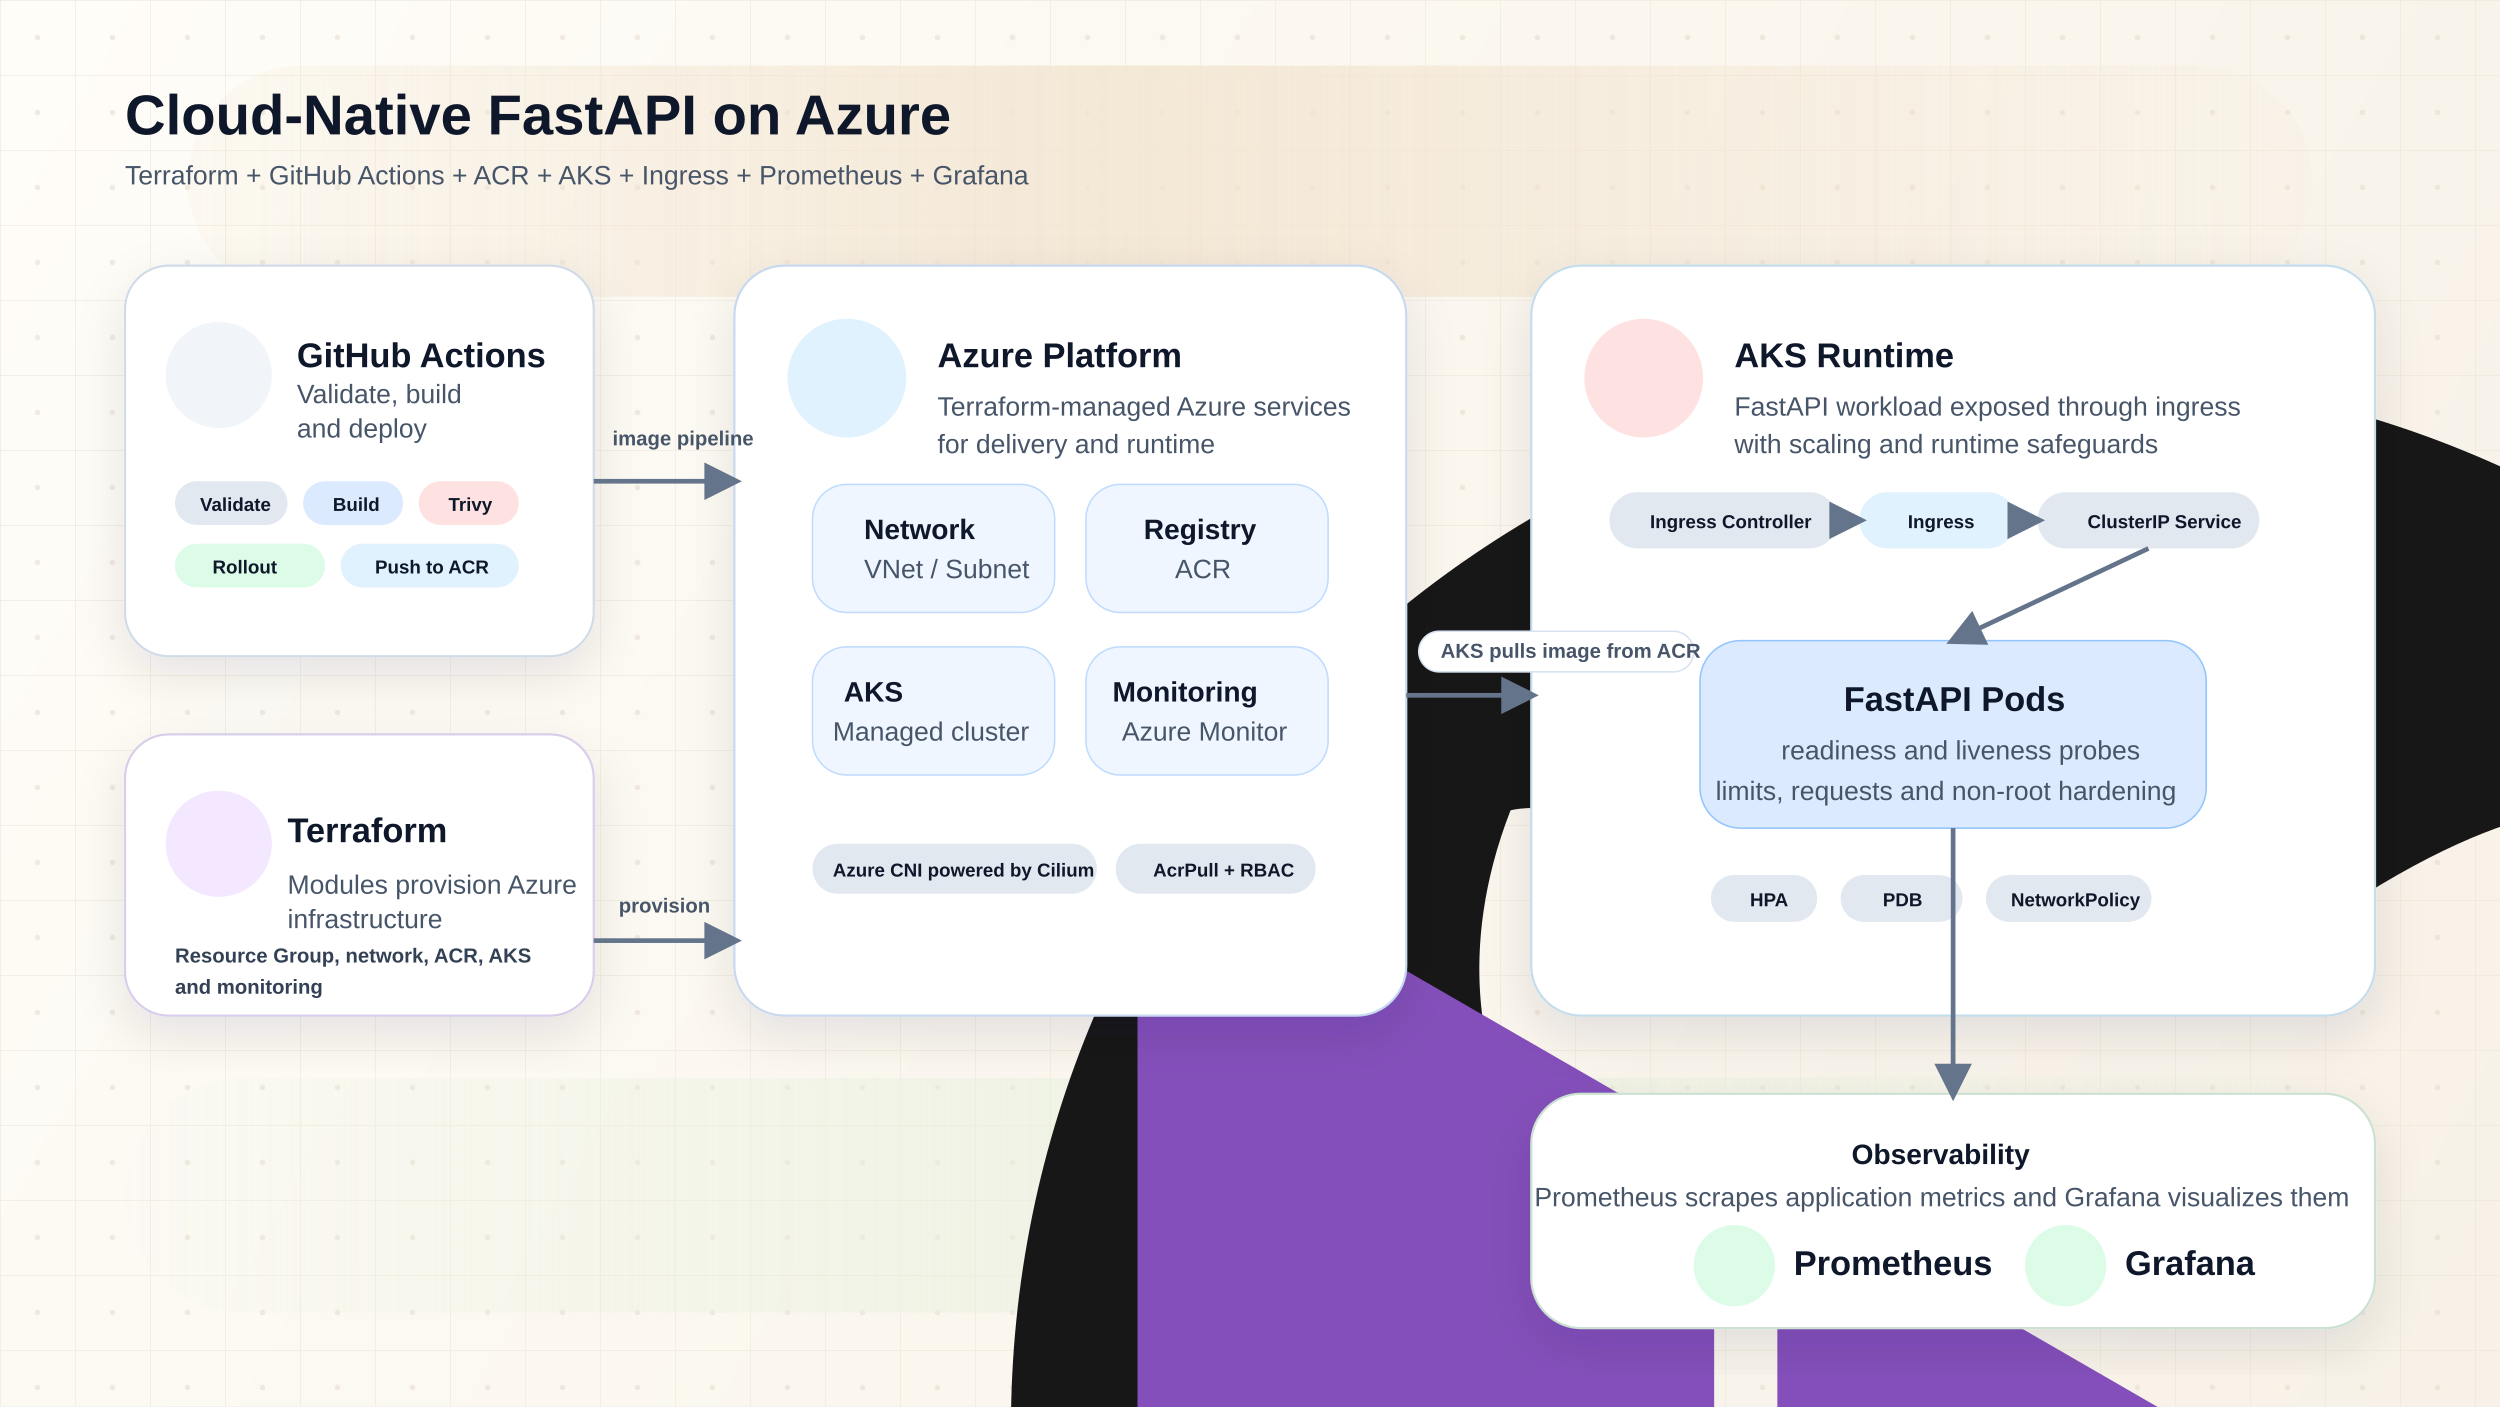
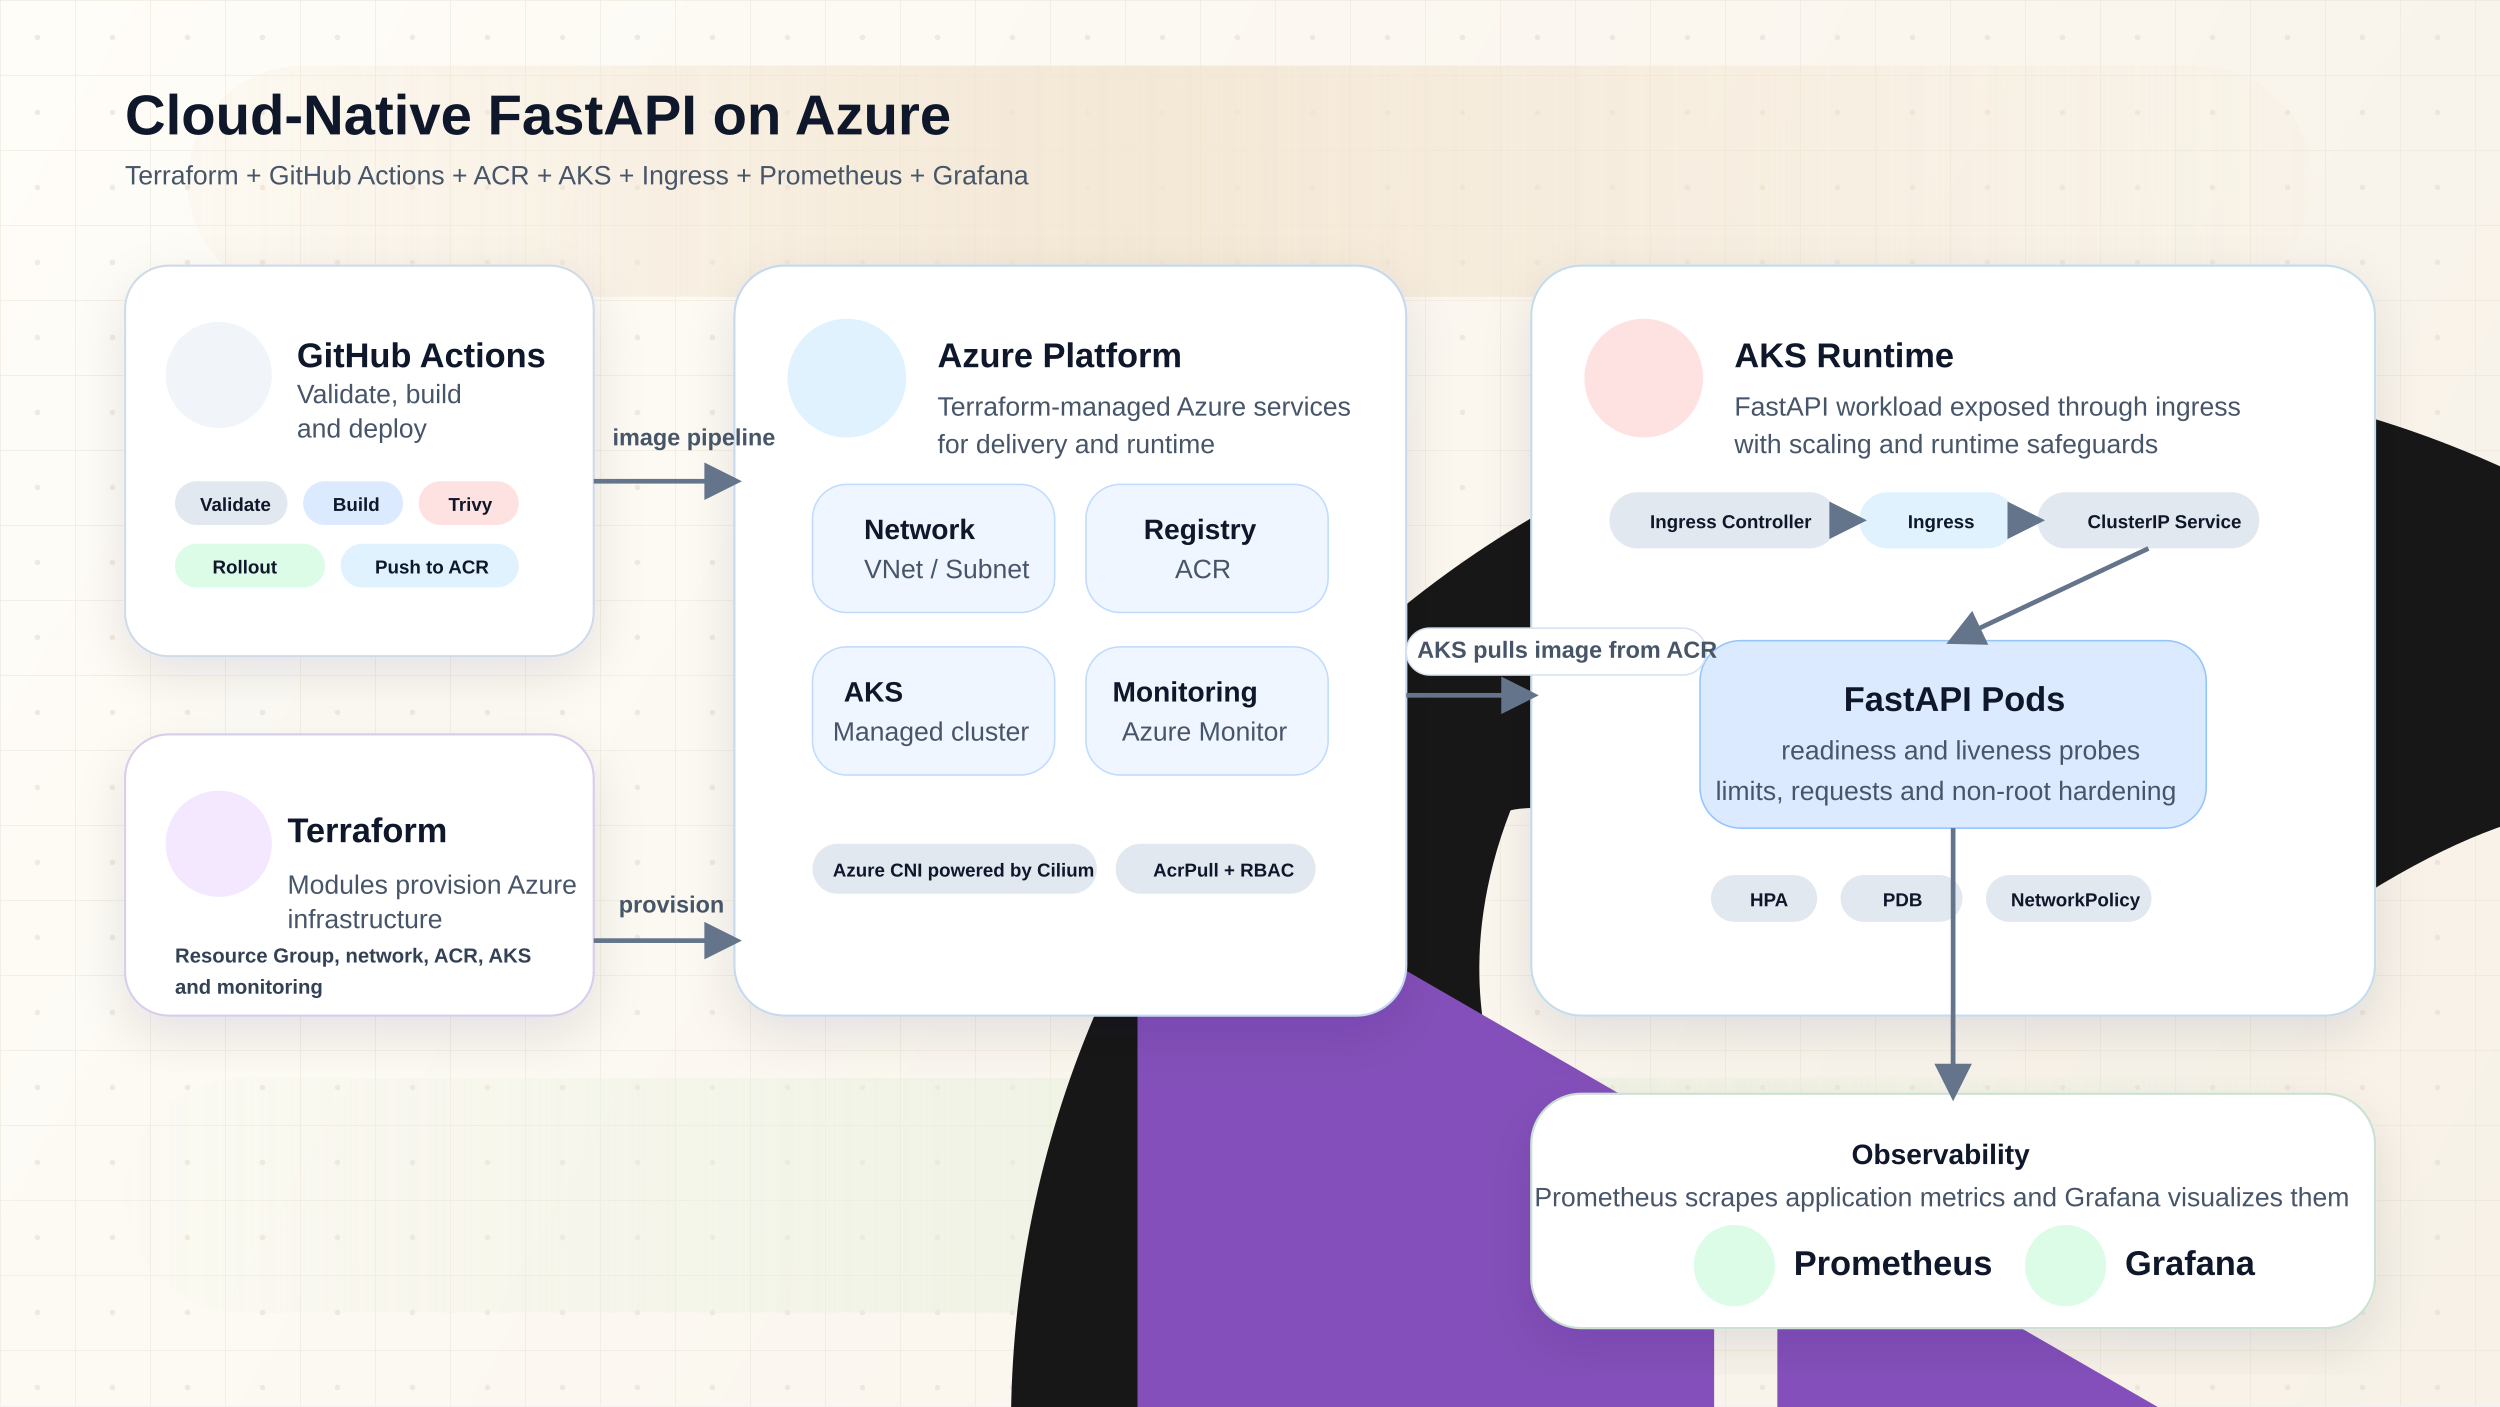
<svg xmlns="http://www.w3.org/2000/svg" width="1600" height="900" viewBox="0 0 1600 900" fill="none">
  <defs>
    <linearGradient id="bg" x1="0" y1="0" x2="1600" y2="900" gradientUnits="userSpaceOnUse">
      <stop stop-color="#FFFDF8" />
      <stop offset="1" stop-color="#F7F1E7" />
    </linearGradient>
    <pattern id="techGrid" x="0" y="0" width="48" height="48" patternUnits="userSpaceOnUse">
      <path d="M 48 0 L 0 0 0 48" fill="none" stroke="#E9DED1" stroke-width="1" />
      <circle cx="24" cy="24" r="1.8" fill="#E6DACD" />
    </pattern>
    <linearGradient id="bandTop" x1="0" y1="0" x2="1600" y2="0" gradientUnits="userSpaceOnUse">
      <stop stop-color="#F2E4CF" stop-opacity="0" />
      <stop offset="0.45" stop-color="#F2E4CF" stop-opacity="0.95" />
      <stop offset="1" stop-color="#F2E4CF" stop-opacity="0" />
    </linearGradient>
    <linearGradient id="bandBottom" x1="0" y1="0" x2="1600" y2="0" gradientUnits="userSpaceOnUse">
      <stop stop-color="#E8F0DE" stop-opacity="0" />
      <stop offset="0.5" stop-color="#E8F0DE" stop-opacity="0.85" />
      <stop offset="1" stop-color="#E8F0DE" stop-opacity="0" />
    </linearGradient>
    <filter id="shadow" x="-20%" y="-20%" width="140%" height="140%" filterUnits="objectBoundingBox">
      <feDropShadow dx="0" dy="12" stdDeviation="16" flood-color="#0F172A" flood-opacity="0.10" />
    </filter>
    <marker id="arrow" viewBox="0 0 10 10" refX="8" refY="5" markerWidth="8" markerHeight="8" orient="auto-start-reverse">
      <path d="M 0 0 L 10 5 L 0 10 z" fill="#64748B" />
    </marker>
    <style>
      .title { font: 700 36px 'Segoe UI', Arial, sans-serif; fill: #0F172A; }
      .subtitle { font: 500 17px 'Segoe UI', Arial, sans-serif; fill: #475569; }
      .section { font: 700 18px 'Segoe UI', Arial, sans-serif; fill: #0F172A; }
      .cardTitle { font: 700 22px 'Segoe UI', Arial, sans-serif; fill: #0F172A; }
      .cardText { font: 500 17px 'Segoe UI', Arial, sans-serif; fill: #475569; }
      .small { font: 600 13px 'Segoe UI', Arial, sans-serif; fill: #334155; }
      .chip { font: 700 12px 'Segoe UI', Arial, sans-serif; fill: #0F172A; }
-       .flowText { font: 600 13px 'Segoe UI', Arial, sans-serif; fill: #475569; }
+       .flowText { font: 600 15px 'Segoe UI', Arial, sans-serif; fill: #475569; }
      .flow { stroke: #64748B; stroke-width: 3; marker-end: url(#arrow); }
    </style>
    <symbol id="logo-github" viewBox="0 0 24 24">
      <path fill="#181717" d="M12 .297c-6.63 0-12 5.373-12 12 0 5.303 3.438 9.8 8.205 11.385.6.113.82-.258.82-.577 0-.285-.01-1.04-.015-2.04-3.338.724-4.042-1.61-4.042-1.61C4.422 18.07 3.633 17.7 3.633 17.7c-1.087-.744.084-.729.084-.729 1.205.084 1.838 1.236 1.838 1.236 1.07 1.835 2.809 1.305 3.495.998.108-.776.417-1.305.76-1.605-2.665-.3-5.466-1.332-5.466-5.93 0-1.31.465-2.38 1.235-3.22-.135-.303-.54-1.523.105-3.176 0 0 1.005-.322 3.3 1.23.96-.267 1.98-.399 3-.405 1.02.006 2.04.138 3 .405 2.28-1.552 3.285-1.23 3.285-1.23.645 1.653.24 2.873.12 3.176.765.84 1.23 1.91 1.23 3.22 0 4.61-2.805 5.625-5.475 5.92.42.36.81 1.096.81 2.22 0 1.606-.015 2.896-.015 3.286 0 .315.21.69.825.57C20.565 22.092 24 17.592 24 12.297c0-6.627-5.373-12-12-12" />
    </symbol>
    <symbol id="logo-terraform" viewBox="0 0 24 24">
      <path fill="#844FBA" d="M1.44 0v7.575l6.561 3.79V3.787zm21.12 4.227l-6.561 3.791v7.574l6.56-3.787zM8.72 4.23v7.575l6.561 3.787V8.018zm0 8.405v7.575L15.28 24v-7.578z" />
    </symbol>
    <symbol id="logo-kubernetes" viewBox="0 0 24 24">
      <path fill="#326CE5" d="M10.204 14.35l.007.01-.999 2.413a5.171 5.171 0 0 1-2.075-2.597l2.578-.437.004.005a.44.44 0 0 1 .484.606zm-.833-2.129a.44.44 0 0 0 .173-.756l.002-.011L7.585 9.7a5.143 5.143 0 0 0-.73 3.255l2.514-.725.002-.009zm1.145-1.98a.44.44 0 0 0 .699-.337l.01-.005.15-2.62a5.144 5.144 0 0 0-3.01 1.442l2.147 1.523.004-.002zm.76 2.75l.723.349.722-.347.18-.78-.5-.623h-.804l-.5.623.179.779zm1.5-3.095a.44.44 0 0 0 .7.336l.008.003 2.134-1.513a5.188 5.188 0 0 0-2.992-1.442l.148 2.615.002.001zm10.876 5.97l-5.773 7.181a1.6 1.6 0 0 1-1.248.594l-9.261.003a1.6 1.6 0 0 1-1.247-.596l-5.776-7.18a1.583 1.583 0 0 1-.307-1.34L2.1 5.573c.108-.47.425-.864.863-1.073L11.305.513a1.606 1.606 0 0 1 1.385 0l8.345 3.985c.438.209.755.604.863 1.073l2.062 8.955c.108.47-.005.963-.308 1.34z" />
    </symbol>
    <symbol id="logo-prometheus" viewBox="0 0 24 24">
      <path fill="#E6522C" d="M12 0C5.373 0 0 5.372 0 12c0 6.627 5.373 12 12 12s12-5.373 12-12c0-6.628-5.373-12-12-12zm0 22.46c-1.885 0-3.414-1.26-3.414-2.814h6.828c0 1.553-1.528 2.813-3.414 2.813zm5.64-3.745H6.36v-2.046h11.28v2.046zm-.04-3.098H6.391c-.037-.043-.075-.086-.111-.13-1.155-1.401-1.427-2.133-1.69-2.879-.005-.025 1.4.287 2.395.511 0 0 .513.119 1.262.255-.72-.843-1.147-1.915-1.147-3.01 0-2.406 1.845-4.508 1.18-6.207.648.053 1.34 1.367 1.387 3.422.689-.951.977-2.69.977-3.755 0-1.103.727-2.385 1.454-2.429-.648 1.069.168 1.984.894 4.256.272.854.237 2.29.447 3.201.07-1.892.395-4.652 1.595-5.605-.529 1.2.079 2.702.494 3.424.671 1.164 1.078 2.047 1.078 3.716a4.642 4.642 0 01-1.11 2.996c.792-.149 1.34-.283 1.34-.283l2.573-.502s-.374 1.538-1.81 3.019z" />
    </symbol>
    <symbol id="logo-grafana" viewBox="0 0 24 24">
      <path fill="#F46800" d="M23.02 10.59a8.578 8.578 0 0 0-.862-3.034 8.911 8.911 0 0 0-1.789-2.445c.337-1.342-.413-2.505-.413-2.505-1.292-.08-2.113.4-2.416.62-.052-.02-.102-.044-.154-.064-.22-.089-.446-.172-.677-.247-.231-.073-.47-.14-.711-.197a9.867 9.867 0 0 0-.875-.161C14.557.753 12.94 0 12.94 0c-1.804 1.145-2.147 2.744-2.147 2.744l-.018.093c-.098.029-.2.057-.298.088-.138.042-.275.094-.413.143-.138.055-.275.107-.41.166a8.869 8.869 0 0 0-1.557.87l-.063-.029c-2.497-.955-4.716.195-4.716.195-.203 2.658.996 4.33 1.235 4.636a11.608 11.608 0 0 0-.607 2.635C1.636 12.677.953 15.014.953 15.014c1.926 2.214 4.171 2.351 4.171 2.351.003-.002.006-.002.006-.005.285.509.615.994.986 1.446.156.19.32.371.488.548-.704 2.009.099 3.68.099 3.68 2.144.08 3.553-.937 3.849-1.173a9.784 9.784 0 0 0 3.164.501h.08l.055-.003.107-.002.103-.005.003.002c1.01 1.44 2.788 1.646 2.788 1.646 1.264-1.332 1.337-2.653 1.337-2.94v-.058c0-.02-.003-.039-.003-.06.265-.187.52-.387.758-.6a7.875 7.875 0 0 0 1.415-1.7c1.43.083 2.437-.885 2.437-.885-.236-1.49-1.085-2.216-1.264-2.354l-.018-.013-.016-.013a.217.217 0 0 1-.031-.02c.008-.092.016-.18.02-.27.011-.162.016-.323.016-.48v-.253l-.005-.098-.008-.135a1.891 1.891 0 0 0-.01-.13c-.003-.042-.008-.083-.013-.125l-.016-.124-.018-.122a6.215 6.215 0 0 0-2.032-3.73 6.015 6.015 0 0 0-3.222-1.46 6.292 6.292 0 0 0-.85-.048l-.107.002h-.063l-.044.003-.104.008a4.777 4.777 0 0 0-3.335 1.695c-.332.4-.592.84-.768 1.297a4.594 4.594 0 0 0-.312 1.817l.003.091c.005.055.007.11.013.164a3.615 3.615 0 0 0 .698 1.82 3.53 3.53 0 0 0 1.827 1.282c.33.098.66.14.971.137.039 0 .078 0 .114-.002l.063-.003c.02 0 .041-.003.062-.003.034-.002.065-.007.099-.01.007 0 .018-.003.028-.003l.031-.005.06-.008a1.18 1.18 0 0 0 .112-.02c.036-.008.072-.013.109-.024a2.634 2.634 0 0 0 .914-.415c.028-.02.056-.041.085-.065a.248.248 0 0 0 .039-.35.244.244 0 0 0-.309-.06l-.078.042c-.09.044-.184.083-.283.116a2.476 2.476 0 0 1-.475.096c-.028.003-.054.006-.083.006l-.083.002c-.026 0-.054 0-.08-.002l-.102-.006h-.012l-.024.006c-.016-.003-.031-.003-.044-.006-.031-.002-.06-.007-.091-.01a2.59 2.59 0 0 1-.724-.213 2.557 2.557 0 0 1-.667-.438 2.52 2.52 0 0 1-.805-1.475 2.306 2.306 0 0 1-.029-.444l.006-.122v-.023l.002-.031c.003-.021.003-.04.005-.06a3.163 3.163 0 0 1 1.352-2.29 3.12 3.12 0 0 1 .937-.43 2.946 2.946 0 0 1 .776-.101h.06l.07.002.045.003h.026l.07.005a4.041 4.041 0 0 1 1.635.49 3.94 3.94 0 0 1 1.602 1.662 3.77 3.77 0 0 1 .397 1.414l.005.076.003.075c.002.026.002.05.002.075 0 .024.003.052 0 .07v.065l-.002.073-.008.174a6.195 6.195 0 0 1-.08.639 5.1 5.1 0 0 1-.267.927 5.31 5.31 0 0 1-.624 1.13 5.052 5.052 0 0 1-3.237 2.014 4.82 4.82 0 0 1-.649.066l-.039.003h-.287a6.607 6.607 0 0 1-1.716-.265 6.776 6.776 0 0 1-3.4-2.274 6.75 6.75 0 0 1-.746-1.15 6.616 6.616 0 0 1-.714-2.596l-.005-.083-.002-.02v-.056l-.003-.073v-.096l-.003-.104v-.07l.003-.163c.008-.22.026-.45.054-.678a8.707 8.707 0 0 1 .28-1.355c.128-.444.286-.872.473-1.277a7.04 7.04 0 0 1 1.456-2.1 5.925 5.925 0 0 1 .953-.763c.169-.111.343-.213.524-.306.089-.05.182-.091.273-.135.047-.02.093-.042.138-.062a7.177 7.177 0 0 1 .714-.267l.145-.045c.049-.015.098-.026.148-.041.098-.029.197-.052.296-.076.049-.013.1-.02.15-.033l.15-.032.151-.028.076-.013.075-.01.153-.024c.057-.01.114-.013.171-.023l.169-.021c.036-.003.073-.008.106-.01l.073-.008.036-.003.042-.002c.057-.003.114-.008.171-.01l.086-.006h.023l.037-.003.145-.007a7.999 7.999 0 0 1 1.708.125 7.917 7.917 0 0 1 2.048.68 8.253 8.253 0 0 1 1.672 1.09l.09.077.089.078c.06.052.114.107.171.159.057.052.112.106.166.16.052.055.107.107.159.164a8.671 8.671 0 0 1 1.41 1.978c.012.026.028.052.04.078l.04.078.075.156c.023.051.05.1.07.153l.065.15a8.848 8.848 0 0 1 .45 1.34.19.19 0 0 0 .201.142.186.186 0 0 0 .172-.184c.01-.246.002-.532-.024-.856z" />
    </symbol>
    <symbol id="logo-azure" viewBox="0 0 24 24">
      <path fill="#0078D4" d="M13.1 1 4 17h5.4l3.7-6.5L18 23h5L13.1 1z" />
      <path fill="#50A9F8" d="M11.5 13.8 8.9 18h3.8l1.8 5h4.3z" />
    </symbol>
  </defs>
  <rect width="1600" height="900" fill="url(#bg)" />
  <rect width="1600" height="900" fill="url(#techGrid)" opacity="0.55" />
  <rect x="120" y="42" width="1360" height="148" rx="74" fill="url(#bandTop)" opacity="0.85" />
  <rect x="80" y="690" width="1440" height="150" rx="75" fill="url(#bandBottom)" opacity="0.8" />
  <text x="80" y="86" class="title">Cloud-Native FastAPI on Azure</text>
  <text x="80" y="118" class="subtitle">Terraform + GitHub Actions + ACR + AKS + Ingress + Prometheus + Grafana</text>
  <rect x="80" y="170" width="300" height="250" rx="28" fill="#FFFFFF" stroke="#D0DBE8" stroke-width="1.4" filter="url(#shadow)" />
  <circle cx="140" cy="240" r="34" fill="#F1F5F9" />
  <g transform="translate(122 222) scale(1.5)">
    <use href="#logo-github" />
  </g>
  <text x="190" y="235" class="cardTitle">GitHub Actions</text>
  <text x="190" y="258" class="cardText">Validate, build</text>
  <text x="190" y="280" class="cardText">and deploy</text>
  <rect x="112" y="308" width="72" height="28" rx="14" fill="#E2E8F0" />
  <text x="128" y="327" class="chip">Validate</text>
  <rect x="194" y="308" width="64" height="28" rx="14" fill="#DBEAFE" />
  <text x="213" y="327" class="chip">Build</text>
  <rect x="268" y="308" width="64" height="28" rx="14" fill="#FEE2E2" />
  <text x="287" y="327" class="chip">Trivy</text>
  <rect x="112" y="348" width="96" height="28" rx="14" fill="#DCFCE7" />
  <text x="136" y="367" class="chip">Rollout</text>
  <rect x="218" y="348" width="114" height="28" rx="14" fill="#E0F2FE" />
  <text x="240" y="367" class="chip">Push to ACR</text>
  <rect x="80" y="470" width="300" height="180" rx="28" fill="#FFFFFF" stroke="#D8CDEB" stroke-width="1.4" filter="url(#shadow)" />
  <circle cx="140" cy="540" r="34" fill="#F3E8FF" />
  <g transform="translate(122 522) scale(1.5)">
    <use href="#logo-terraform" />
  </g>
  <text x="184" y="539" class="cardTitle">Terraform</text>
  <text x="184" y="572" class="cardText">Modules provision Azure</text>
  <text x="184" y="594" class="cardText">infrastructure</text>
  <text x="112" y="616" class="small">Resource Group, network, ACR, AKS</text>
  <text x="112" y="636" class="small">and monitoring</text>
  <rect x="470" y="170" width="430" height="480" rx="32" fill="#FFFFFF" stroke="#C7D9EF" stroke-width="1.4" filter="url(#shadow)" />
  <circle cx="542" cy="242" r="38" fill="#E0F2FE" />
  <g transform="translate(520 220) scale(1.85)">
    <use href="#logo-azure" />
  </g>
  <text x="600" y="235" class="cardTitle">Azure Platform</text>
  <text x="600" y="266" class="cardText">Terraform-managed Azure services</text>
  <text x="600" y="290" class="cardText">for delivery and runtime</text>
  <rect x="520" y="310" width="155" height="82" rx="22" fill="#EFF6FF" stroke="#BFDBFE" />
  <text x="553" y="345" class="section">Network</text>
  <text x="553" y="370" class="cardText">VNet / Subnet</text>
  <rect x="695" y="310" width="155" height="82" rx="22" fill="#EFF6FF" stroke="#BFDBFE" />
  <text x="732" y="345" class="section">Registry</text>
  <text x="752" y="370" class="cardText">ACR</text>
  <rect x="520" y="414" width="155" height="82" rx="22" fill="#EFF6FF" stroke="#BFDBFE" />
  <text x="540" y="449" class="section">AKS</text>
  <text x="533" y="474" class="cardText">Managed cluster</text>
  <rect x="695" y="414" width="155" height="82" rx="22" fill="#EFF6FF" stroke="#BFDBFE" />
  <text x="712" y="449" class="section">Monitoring</text>
  <text x="718" y="474" class="cardText">Azure Monitor</text>
  <rect x="520" y="540" width="182" height="32" rx="16" fill="#E2E8F0" />
  <text x="533" y="561" class="chip">Azure CNI powered by Cilium</text>
  <rect x="714" y="540" width="128" height="32" rx="16" fill="#E2E8F0" />
  <text x="738" y="561" class="chip">AcrPull + RBAC</text>
  <rect x="980" y="170" width="540" height="480" rx="32" fill="#FFFFFF" stroke="#C4DDED" stroke-width="1.4" filter="url(#shadow)" />
  <circle cx="1052" cy="242" r="38" fill="#FEE2E2" />
  <g transform="translate(1029 219) scale(1.9)">
    <use href="#logo-kubernetes" />
  </g>
  <text x="1110" y="235" class="cardTitle">AKS Runtime</text>
  <text x="1110" y="266" class="cardText">FastAPI workload exposed through ingress</text>
  <text x="1110" y="290" class="cardText">with scaling and runtime safeguards</text>
  <rect x="1030" y="315" width="146" height="36" rx="18" fill="#E2E8F0" />
  <text x="1056" y="338" class="chip">Ingress Controller</text>
  <rect x="1190" y="315" width="100" height="36" rx="18" fill="#E0F2FE" />
  <text x="1221" y="338" class="chip">Ingress</text>
  <rect x="1304" y="315" width="142" height="36" rx="18" fill="#E2E8F0" />
  <text x="1336" y="338" class="chip">ClusterIP Service</text>
  <line x1="1176" y1="333" x2="1190" y2="333" class="flow" />
  <line x1="1290" y1="333" x2="1304" y2="333" class="flow" />
  <rect x="1088" y="410" width="324" height="120" rx="26" fill="#DBEAFE" stroke="#93C5FD" />
  <text x="1180" y="455" class="cardTitle">FastAPI Pods</text>
  <text x="1140" y="486" class="cardText">readiness and liveness probes</text>
  <text x="1098" y="512" class="cardText">limits, requests and non-root hardening</text>
  <line x1="1375" y1="351" x2="1250" y2="410" class="flow" />
  <rect x="1095" y="560" width="68" height="30" rx="15" fill="#E2E8F0" />
  <text x="1120" y="580" class="chip">HPA</text>
  <rect x="1178" y="560" width="78" height="30" rx="15" fill="#E2E8F0" />
  <text x="1205" y="580" class="chip">PDB</text>
  <rect x="1271" y="560" width="106" height="30" rx="15" fill="#E2E8F0" />
  <text x="1287" y="580" class="chip">NetworkPolicy</text>
  <rect x="980" y="700" width="540" height="150" rx="32" fill="#FFFFFF" stroke="#CBE1D2" stroke-width="1.4" filter="url(#shadow)" />
  <text x="1185" y="745" class="section">Observability</text>
  <text x="982" y="772" class="cardText">Prometheus scrapes application metrics and Grafana visualizes them</text>
  <circle cx="1110" cy="810" r="26" fill="#DCFCE7" />
  <g transform="translate(1095 795) scale(1.25)">
    <use href="#logo-prometheus" />
  </g>
  <text x="1148" y="816" class="cardTitle">Prometheus</text>
  <circle cx="1322" cy="810" r="26" fill="#DCFCE7" />
  <g transform="translate(1307 795) scale(1.25)">
    <use href="#logo-grafana" />
  </g>
  <text x="1360" y="816" class="cardTitle">Grafana</text>
  <line x1="1250" y1="530" x2="1250" y2="700" class="flow" />
  <line x1="380" y1="308" x2="470" y2="308" class="flow" />
  <text x="392" y="285" class="flowText">image pipeline</text>
  <line x1="380" y1="602" x2="470" y2="602" class="flow" />
  <text x="396" y="584" class="flowText">provision</text>
  <line x1="900" y1="445" x2="980" y2="445" class="flow" />
-   <rect x="908" y="404" width="176" height="26" rx="13" fill="#FFFFFF" stroke="#D7E2F0" />
-   <text x="922" y="421" class="flowText">AKS pulls image from ACR</text>
+   <rect x="900" y="402" width="192" height="30" rx="15" fill="#FFFFFF" stroke="#D7E2F0" />
+   <text x="907" y="421" class="flowText">AKS pulls image from ACR</text>
</svg>
